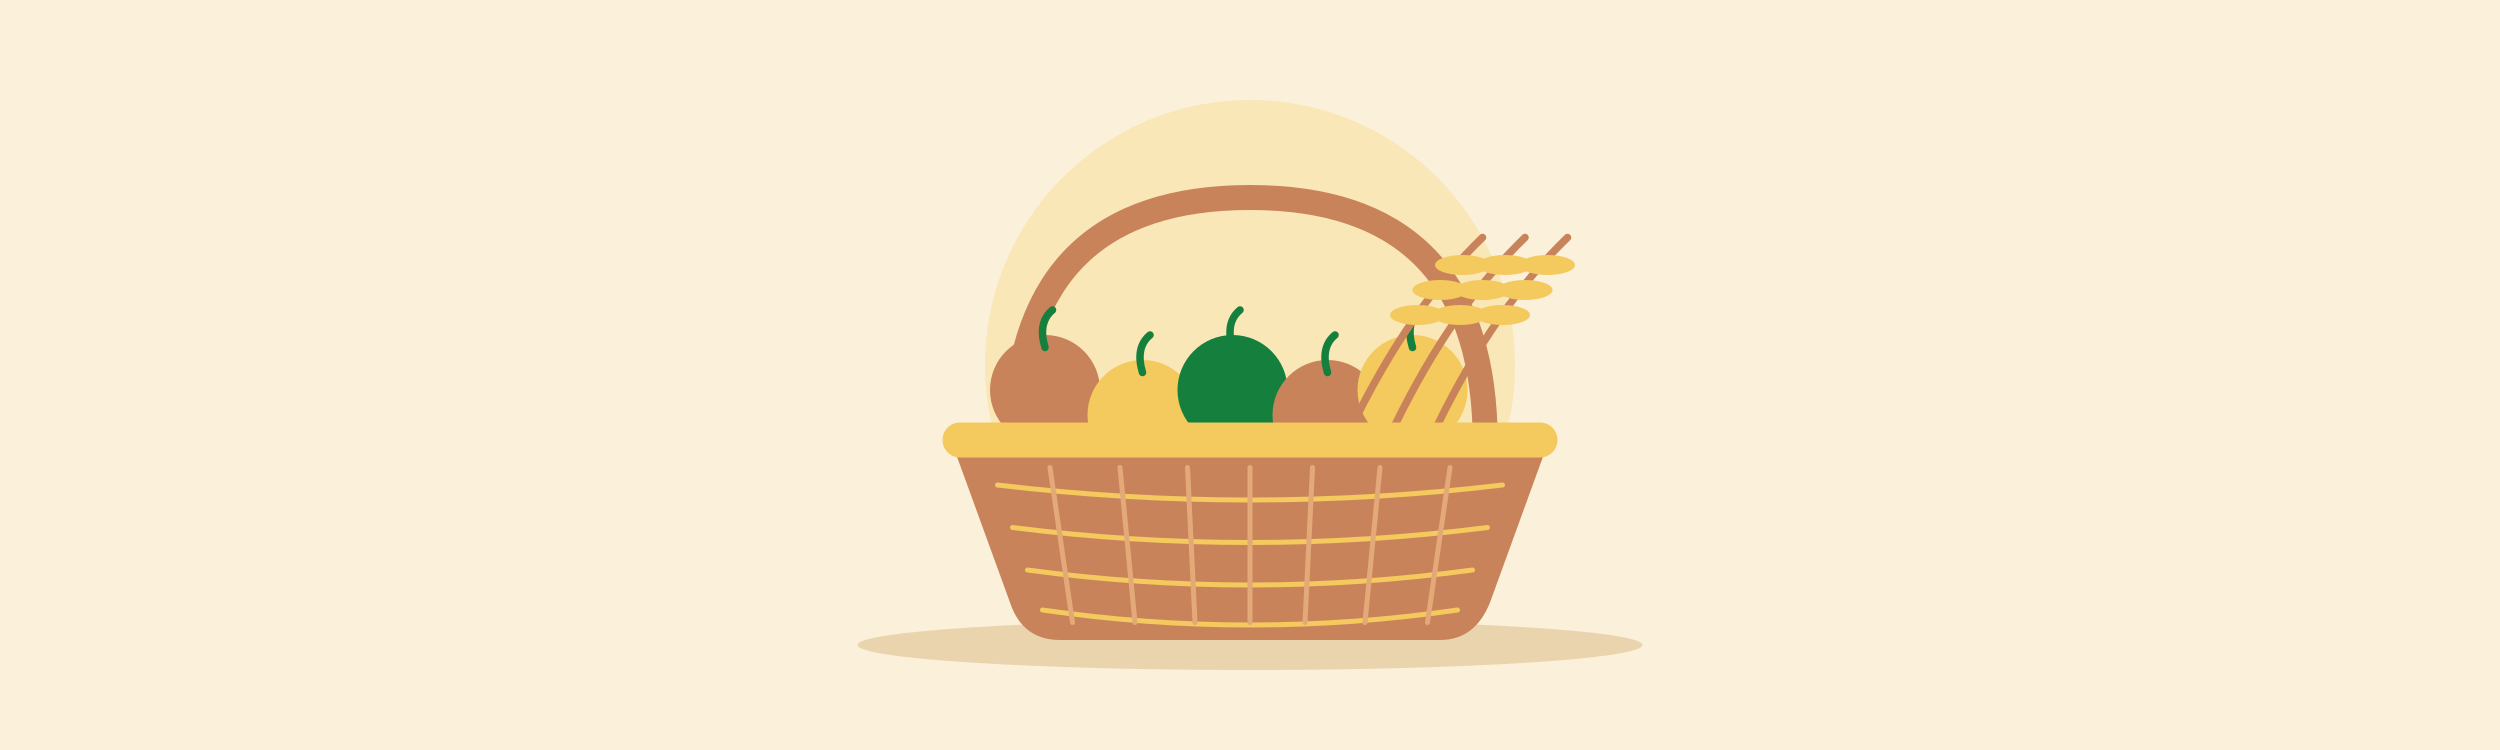
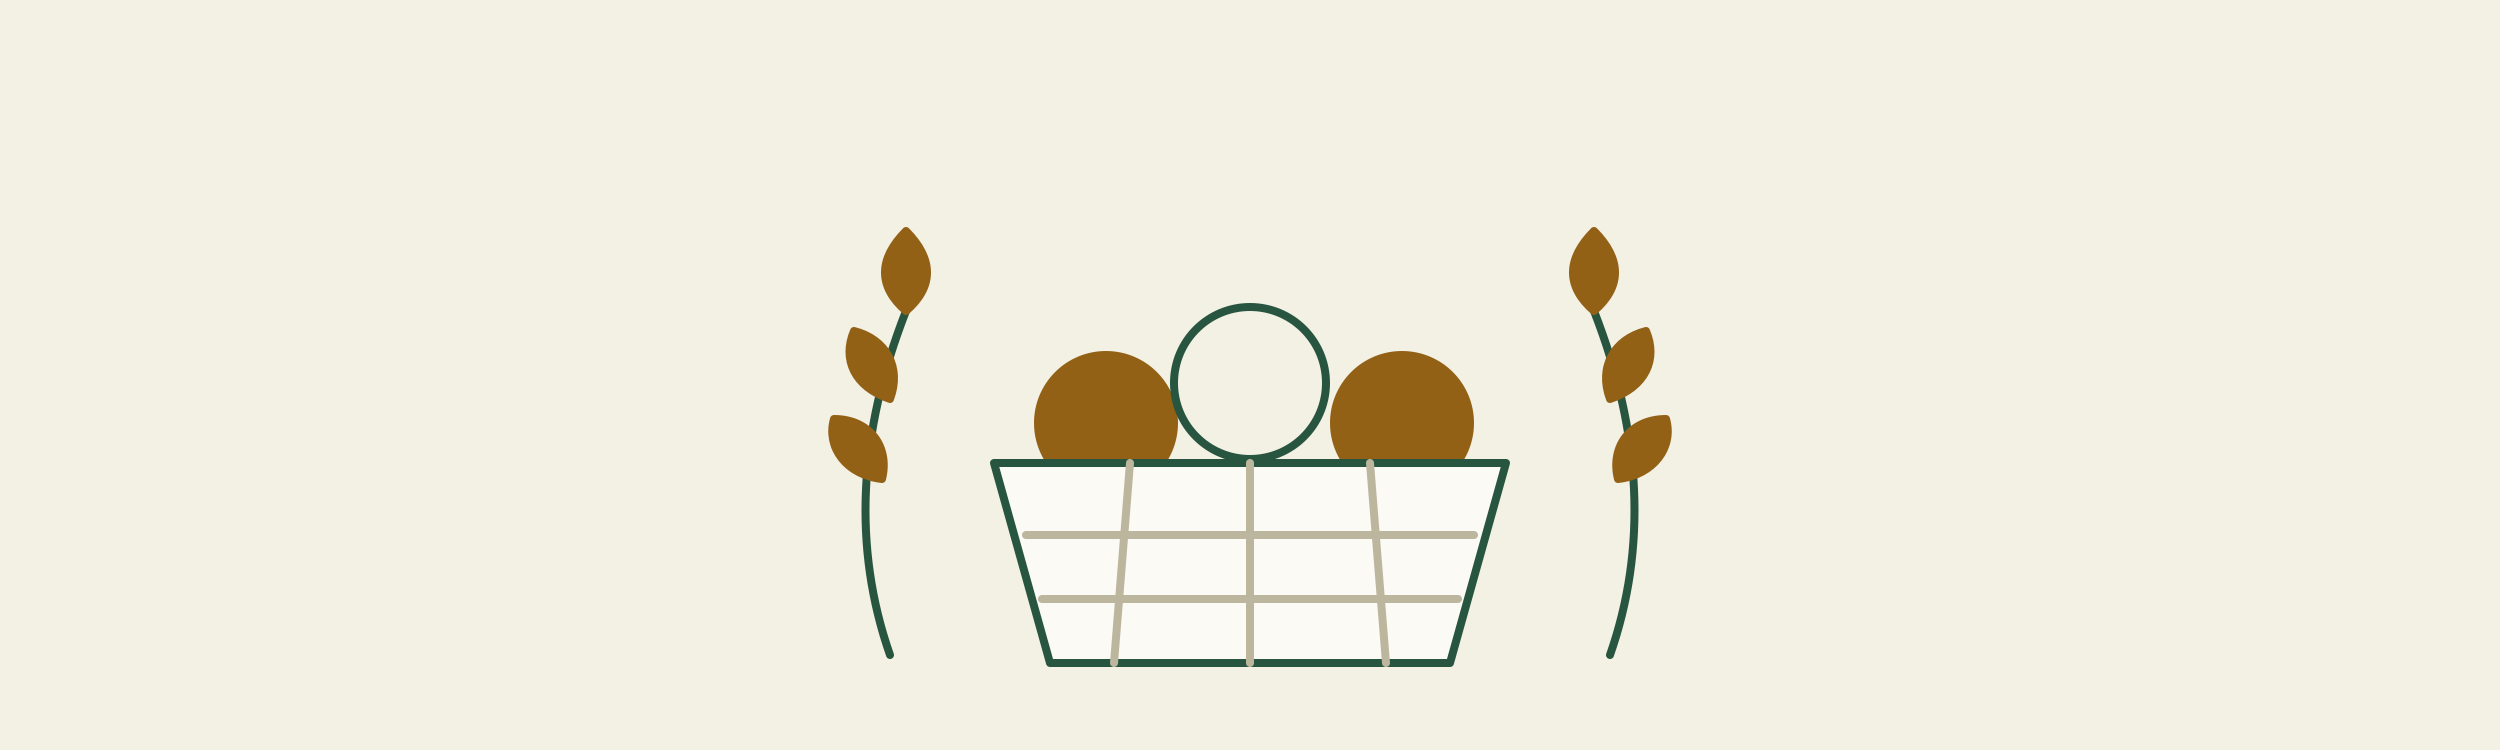
<svg xmlns="http://www.w3.org/2000/svg" width="2400" height="720" viewBox="0 0 1000 300">
-   <rect x="0" y="0" width="1000" height="300" rx="0" fill="#fbf0da" />
-   <circle cx="500" cy="146" r="106" fill="#f9e7b7" />
-   <ellipse cx="500" cy="258" rx="157" ry="10" fill="#ead4ae" />
-   <path d="M406 171q3-92 94-92t94 92" fill="none" stroke="#c9835a" stroke-width="10" stroke-linecap="round" />
-   <g transform="translate(418 156)">
-     <circle cx="0" cy="0" r="22" fill="#c9835a" />
-     <path d="M0-17q-3-10 3-15" fill="none" stroke="#15803d" stroke-width="3" stroke-linecap="round" />
-   </g>
-   <g transform="translate(457 166)">
-     <circle cx="0" cy="0" r="22" fill="#f4c95d" />
-     <path d="M0-17q-3-10 3-15" fill="none" stroke="#15803d" stroke-width="3" stroke-linecap="round" />
-   </g>
-   <g transform="translate(493 156)">
-     <circle cx="0" cy="0" r="22" fill="#15803d" />
-     <path d="M0-17q-3-10 3-15" fill="none" stroke="#15803d" stroke-width="3" stroke-linecap="round" />
-   </g>
-   <g transform="translate(531 166)">
-     <circle cx="0" cy="0" r="22" fill="#c9835a" />
-     <path d="M0-17q-3-10 3-15" fill="none" stroke="#15803d" stroke-width="3" stroke-linecap="round" />
-   </g>
-   <g transform="translate(565 156)">
-     <circle cx="0" cy="0" r="22" fill="#f4c95d" />
-     <path d="M0-17q-3-10 3-15" fill="none" stroke="#15803d" stroke-width="3" stroke-linecap="round" />
-   </g>
-   <g transform="translate(541 170)">
-     <path d="M0 0q23-47 52-75" fill="none" stroke="#c9835a" stroke-width="3" stroke-linecap="round" />
-     <ellipse cx="26" cy="-44" rx="11" ry="4" fill="#f4c95d" />
-     <ellipse cx="35" cy="-54" rx="11" ry="4" fill="#f4c95d" />
-     <ellipse cx="44" cy="-64" rx="11" ry="4" fill="#f4c95d" />
-   </g>
-   <g transform="translate(558 170)">
-     <path d="M0 0q23-47 52-75" fill="none" stroke="#c9835a" stroke-width="3" stroke-linecap="round" />
-     <ellipse cx="26" cy="-44" rx="11" ry="4" fill="#f4c95d" />
-     <ellipse cx="35" cy="-54" rx="11" ry="4" fill="#f4c95d" />
-     <ellipse cx="44" cy="-64" rx="11" ry="4" fill="#f4c95d" />
-   </g>
-   <g transform="translate(575 170)">
-     <path d="M0 0q23-47 52-75" fill="none" stroke="#c9835a" stroke-width="3" stroke-linecap="round" />
-     <ellipse cx="26" cy="-44" rx="11" ry="4" fill="#f4c95d" />
-     <ellipse cx="35" cy="-54" rx="11" ry="4" fill="#f4c95d" />
-     <ellipse cx="44" cy="-64" rx="11" ry="4" fill="#f4c95d" />
-   </g>
-   <path d="M380 175h240l-24 66q-6 15-20 15H424q-15 0-20-15Z" fill="#c9835a" />
-   <rect x="377" y="169" width="246" height="14" rx="7" fill="#f4c95d" />
-   <path d="M399 194q101 12 202 0" fill="none" stroke="#f4c95d" stroke-width="2" stroke-linecap="round" />
-   <path d="M405 211q95 12 190 0" fill="none" stroke="#f4c95d" stroke-width="2" stroke-linecap="round" />
-   <path d="M411 228q89 12 178 0" fill="none" stroke="#f4c95d" stroke-width="2" stroke-linecap="round" />
-   <path d="M417 244q83 12 166 0" fill="none" stroke="#f4c95d" stroke-width="2" stroke-linecap="round" />
-   <path d="M420 187l9 62" fill="none" stroke="#e4a979" stroke-width="2" stroke-linecap="round" />
-   <path d="M448 187l6 62" fill="none" stroke="#e4a979" stroke-width="2" stroke-linecap="round" />
-   <path d="M475 187l3 62" fill="none" stroke="#e4a979" stroke-width="2" stroke-linecap="round" />
-   <path d="M500 187l0 62" fill="none" stroke="#e4a979" stroke-width="2" stroke-linecap="round" />
-   <path d="M525 187l-3 62" fill="none" stroke="#e4a979" stroke-width="2" stroke-linecap="round" />
-   <path d="M552 187l-6 62" fill="none" stroke="#e4a979" stroke-width="2" stroke-linecap="round" />
-   <path d="M580 187l-9 62" fill="none" stroke="#e4a979" stroke-width="2" stroke-linecap="round" />
+   <rect width="1000" height="300" fill="#f3f0e4" />
+   <svg x="244" y="6" viewBox="0 0 320 180" width="512" height="288" role="img" aria-label="추수감사절 — 곡식과 열매 바구니 그림" fill="none" stroke-linecap="round" stroke-linejoin="round">
+     <g stroke="#285540" stroke-width="2">
+       <path d="M70 160Q56 120 74 74" />
+       <path d="M250 160Q264 120 246 74" />
+     </g>
+     <g fill="#926116" stroke="#926116" stroke-width="2">
+       <path d="M74 74c-7-6-7-13 0-20 7 7 7 14 0 20z" />
+       <path d="M70 96c-9-3-12-10-9-17 8 2 12 9 9 17z" />
+       <path d="M68 116c-9-1-14-8-12-15 9 0 14 7 12 15z" />
+       <path d="M246 74c7-6 7-13 0-20-7 7-7 14 0 20z" />
+       <path d="M250 96c9-3 12-10 9-17-8 2-12 9-9 17z" />
+       <path d="M252 116c9-1 14-8 12-15-9 0-14 7-12 15z" />
+     </g>
+     <circle cx="124" cy="102" r="17" fill="#926116" stroke="#926116" stroke-width="2" />
+     <circle cx="160" cy="92" r="19" fill="#f3f0e4" stroke="#285540" stroke-width="2" />
+     <circle cx="198" cy="102" r="17" fill="#926116" stroke="#926116" stroke-width="2" />
+     <path d="M96 112h128l-14 50H110z" fill="#fbfaf5" stroke="#285540" stroke-width="2" />
+     <path d="M104 130h112M108 146h104M130 112l-4 50M160 112v50M190 112l4 50" stroke="#bcb69f" stroke-width="2" />
+   </svg>
</svg>
